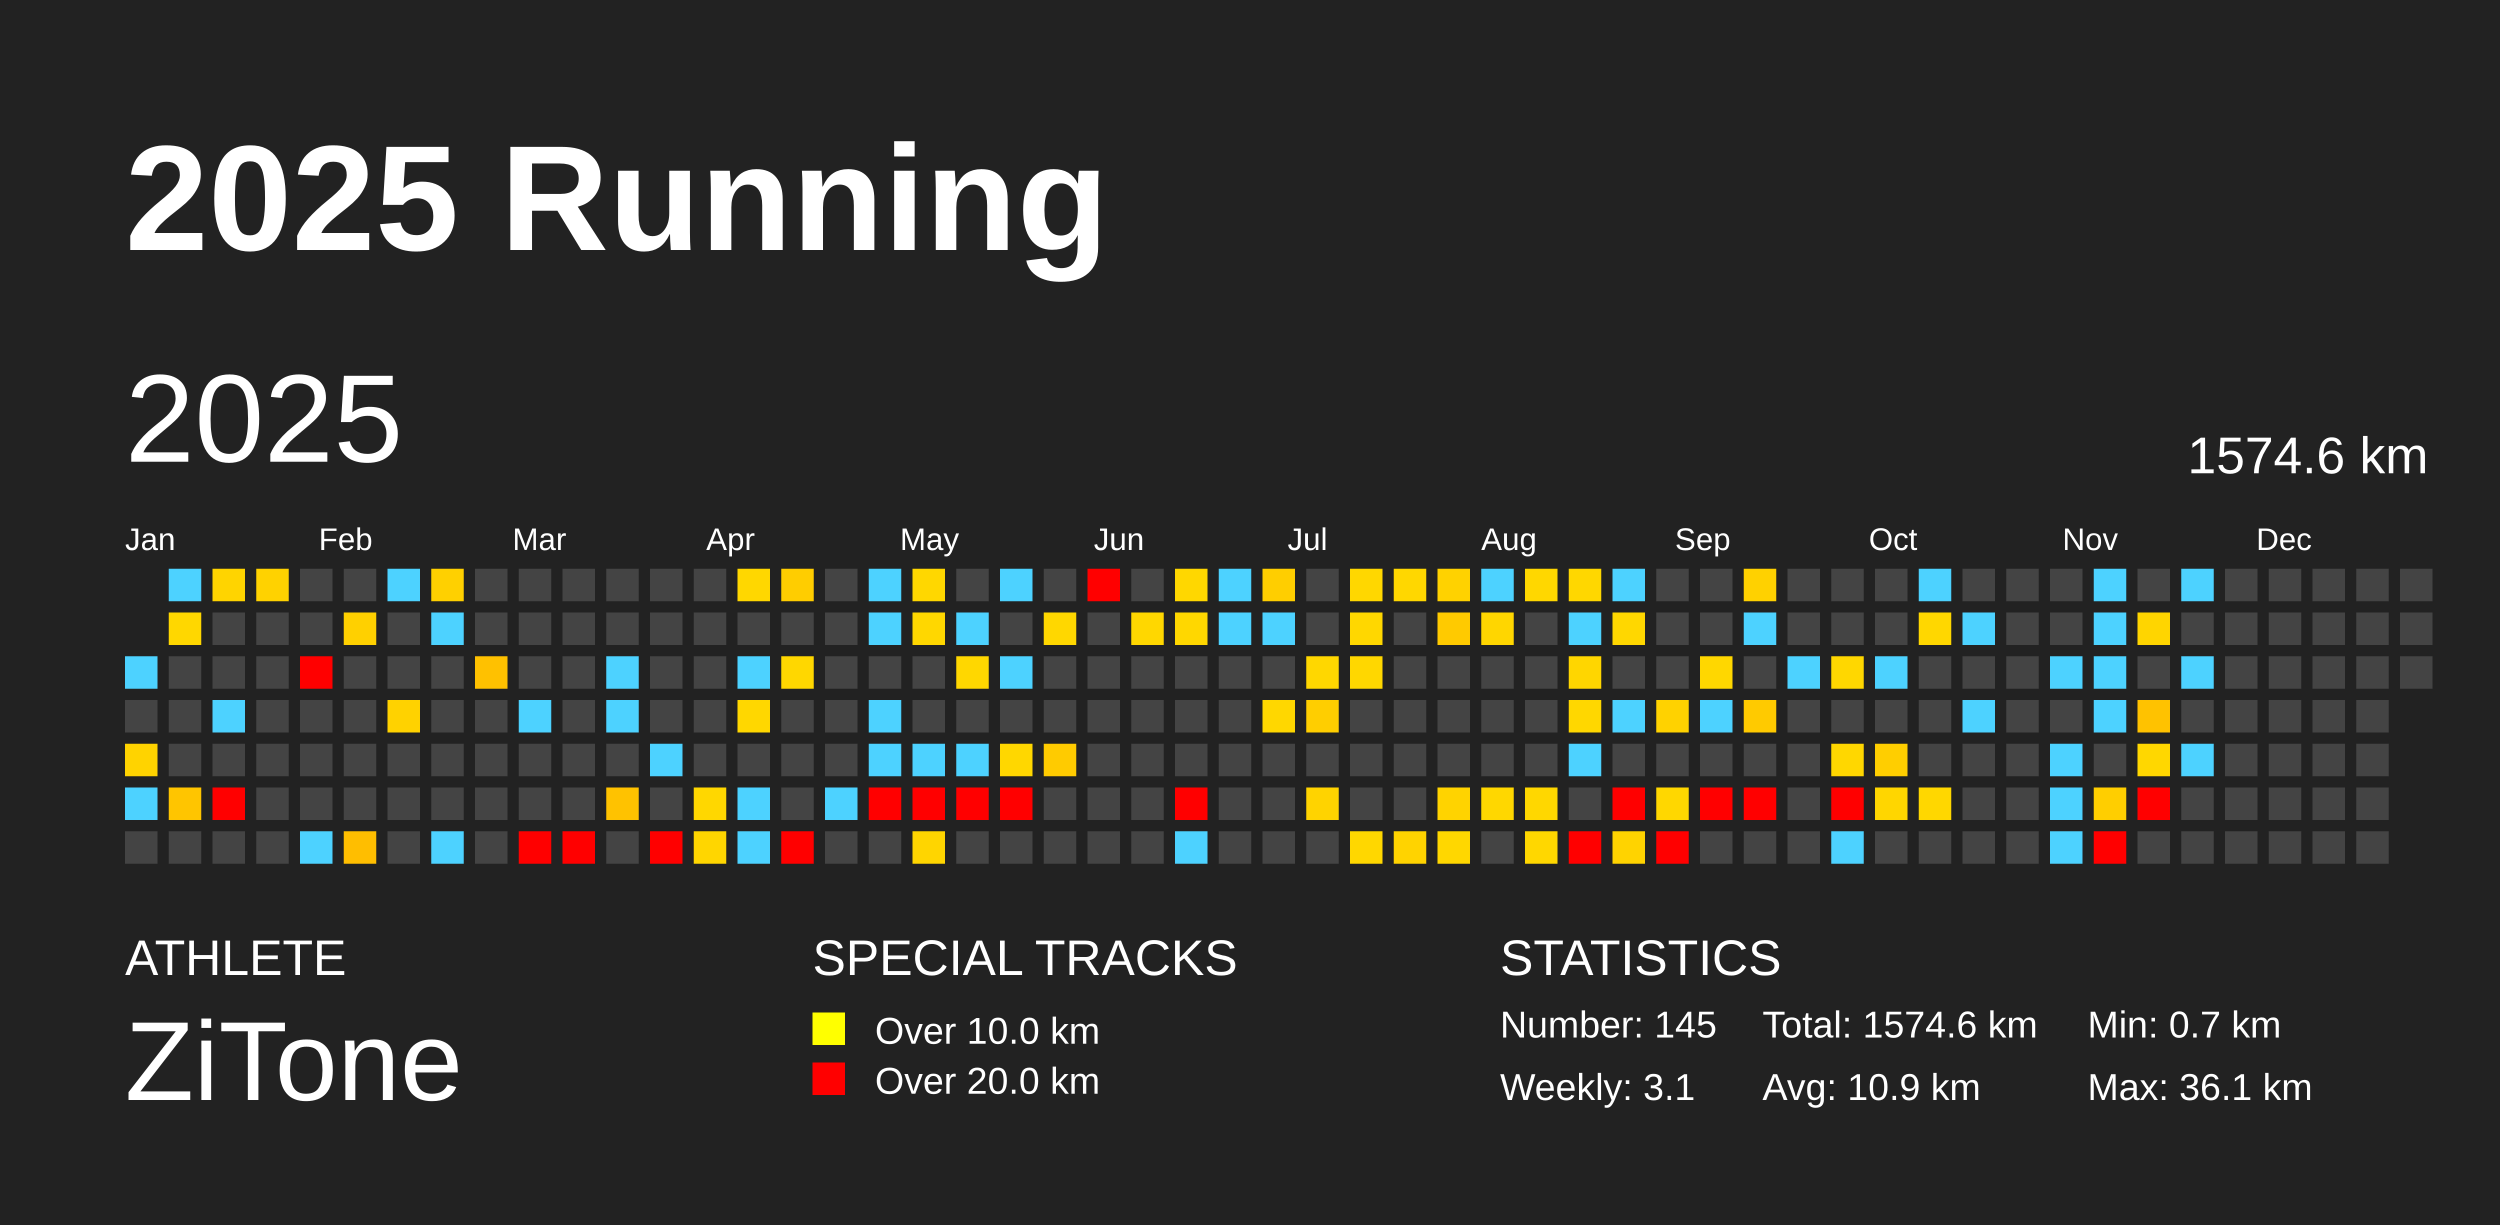
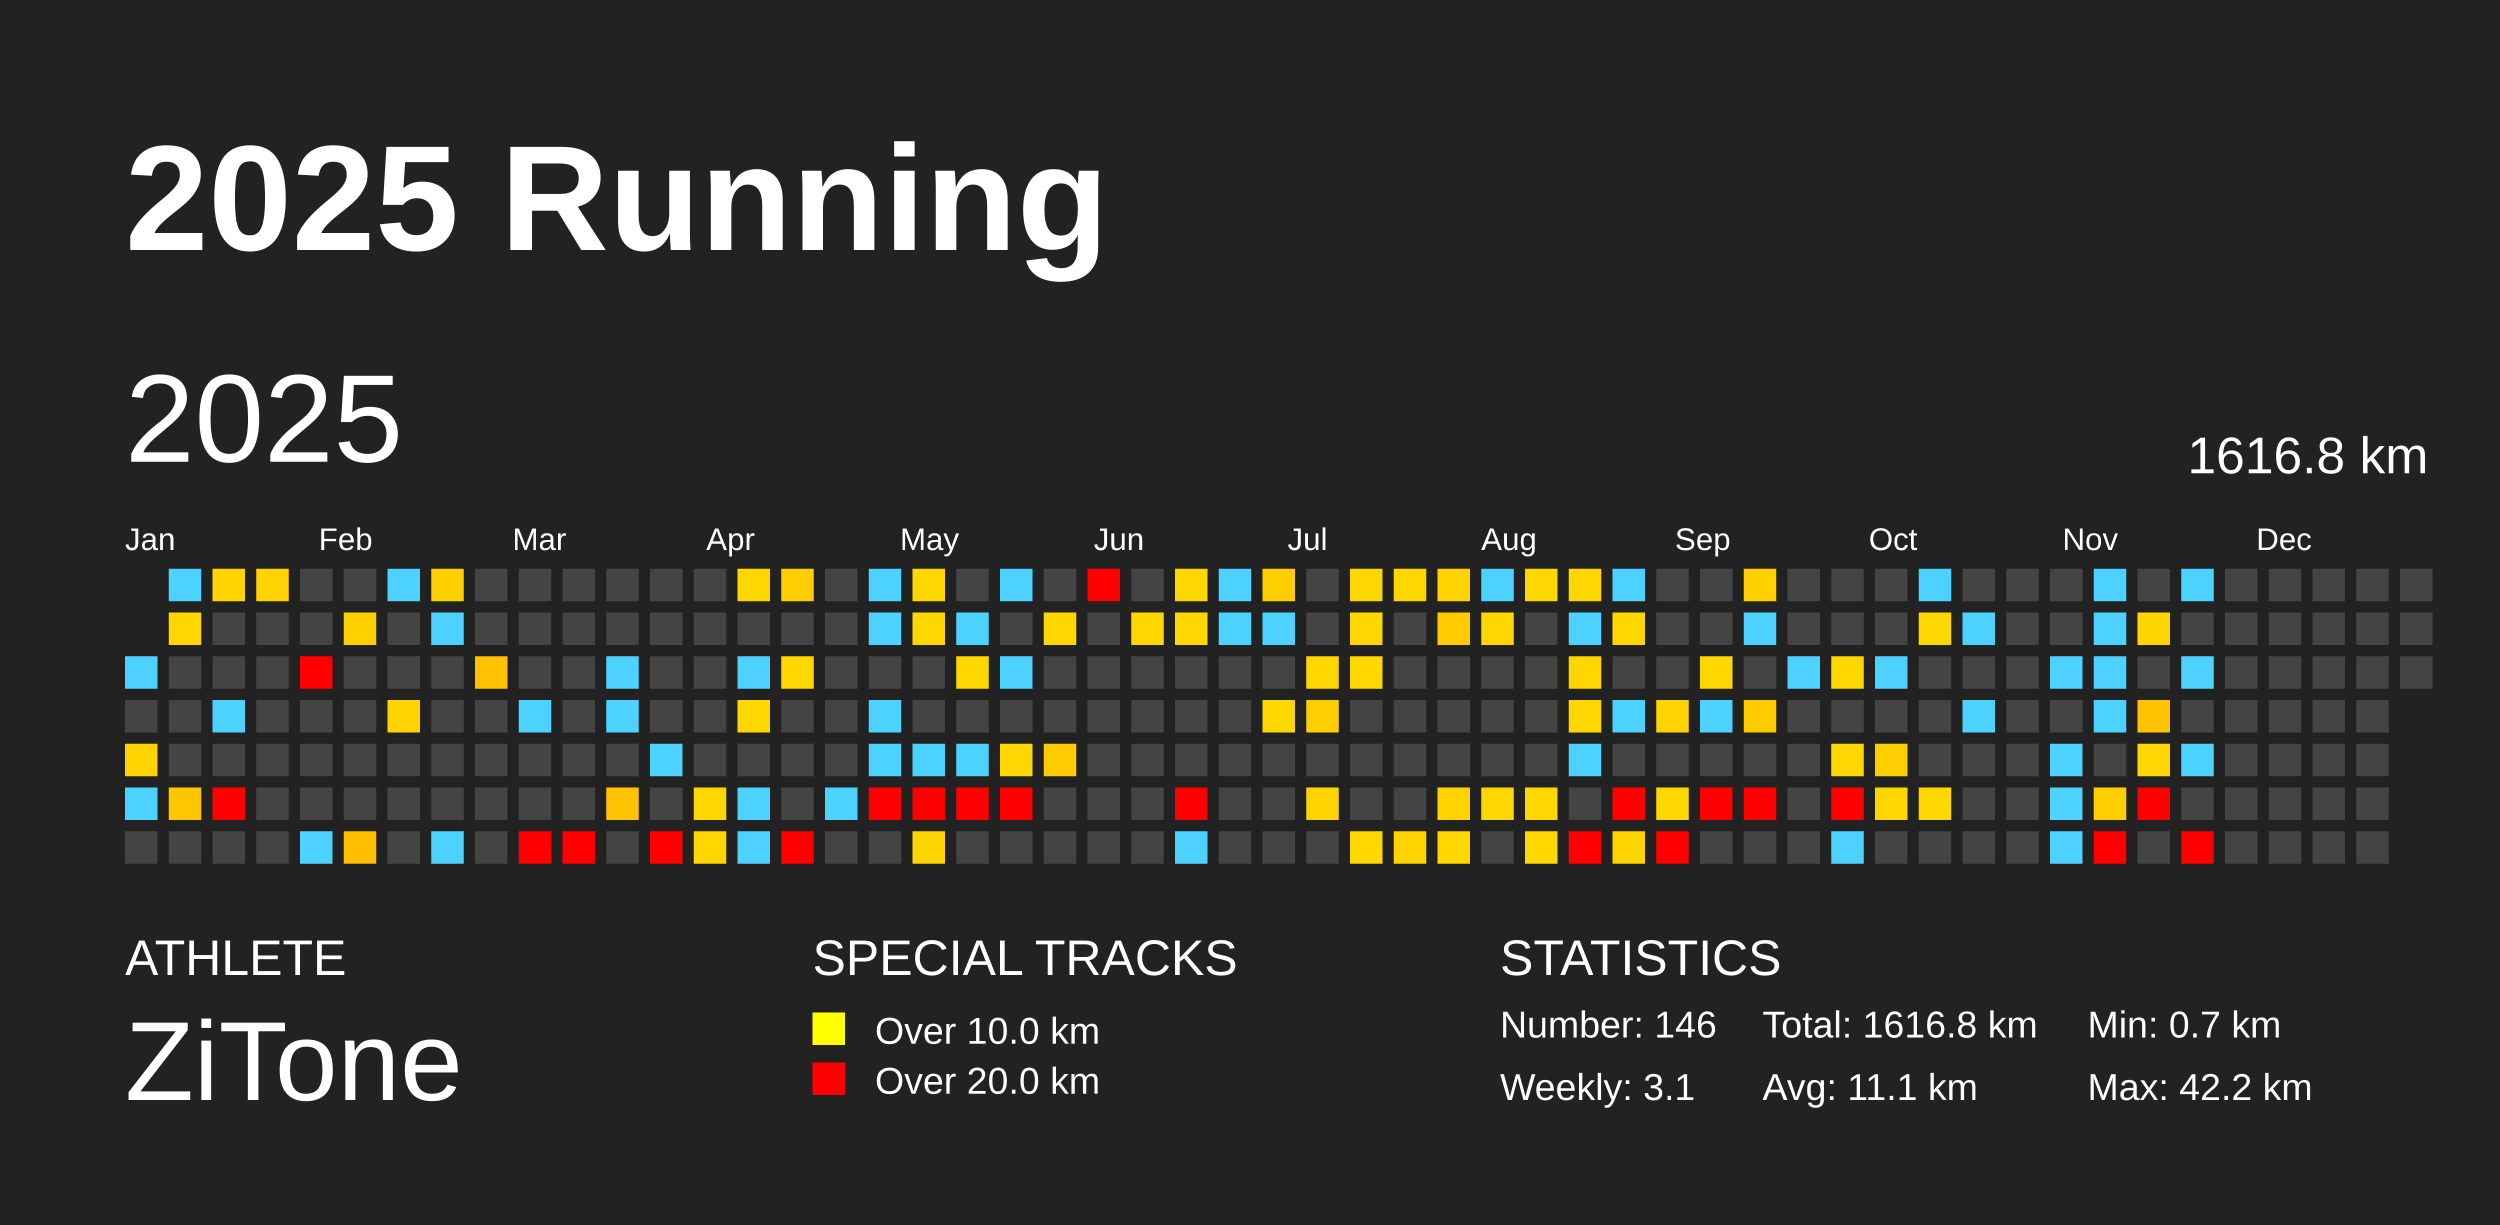
<svg xmlns="http://www.w3.org/2000/svg" baseProfile="full" height="98mm" version="1.1" viewBox="0,0,200,98" width="200mm">
  <defs />
  <rect fill="#222222" height="98" width="200" x="0" y="0" />
  <text fill="#FFFFFF" style="font-size:12px; font-family:Arial; font-weight:bold;" x="10" y="20">2025 Running</text>
  <text fill="#FFFFFF" style="font-size:4px; font-family:Arial" x="10" y="78">ATHLETE</text>
  <text fill="#FFFFFF" style="font-size:9px; font-family:Arial" x="10" y="88">ZiTone</text>
  <text fill="#FFFFFF" style="font-size:4px; font-family:Arial" x="65" y="78">SPECIAL TRACKS</text>
  <rect fill="yellow" height="2.6" width="2.6" x="65" y="81" />
  <text fill="#FFFFFF" style="font-size:3px; font-family:Arial" x="70" y="83.5">Over 10.0 km</text>
  <rect fill="red" height="2.6" width="2.6" x="65" y="85" />
  <text fill="#FFFFFF" style="font-size:3px; font-family:Arial" x="70" y="87.5">Over 20.0 km</text>
  <text fill="#FFFFFF" style="font-size:4px; font-family:Arial" x="120" y="78">STATISTICS</text>
-   <text fill="#FFFFFF" style="font-size:3px; font-family:Arial" x="120" y="83">Number: 145</text>
+   <text fill="#FFFFFF" style="font-size:3px; font-family:Arial" x="120" y="83">Number: 146</text>
  <text fill="#FFFFFF" style="font-size:3px; font-family:Arial" x="120" y="88">Weekly: 3.1</text>
-   <text fill="#FFFFFF" style="font-size:3px; font-family:Arial" x="141" y="83">Total: 1574.6 km</text>
-   <text fill="#FFFFFF" style="font-size:3px; font-family:Arial" x="141" y="88">Avg: 10.9 km</text>
+   <text fill="#FFFFFF" style="font-size:3px; font-family:Arial" x="141" y="83">Total: 1616.8 km</text>
+   <text fill="#FFFFFF" style="font-size:3px; font-family:Arial" x="141" y="88">Avg: 11.1 km</text>
  <text fill="#FFFFFF" style="font-size:3px; font-family:Arial" x="167" y="83">Min: 0.7 km</text>
-   <text fill="#FFFFFF" style="font-size:3px; font-family:Arial" x="167" y="88">Max: 36.1 km</text>
+   <text fill="#FFFFFF" style="font-size:3px; font-family:Arial" x="167" y="88">Max: 42.2 km</text>
  <text dominant-baseline="hanging" fill="#FFFFFF" style="font-size:10.0px; font-family:Arial;" x="10" y="30">2025</text>
-   <text dominant-baseline="hanging" fill="#FFFFFF" style="font-size:4.125px; font-family:Arial;" x="175" y="35">1574.6 km</text>
+   <text dominant-baseline="hanging" fill="#FFFFFF" style="font-size:4.125px; font-family:Arial;" x="175" y="35">1616.8 km</text>
  <text fill="#FFFFFF" style="font-size:2.5px; font-family:Arial" x="10.0" y="44">Jan</text>
  <text fill="#FFFFFF" style="font-size:2.5px; font-family:Arial" x="25.5" y="44">Feb</text>
  <text fill="#FFFFFF" style="font-size:2.5px; font-family:Arial" x="41.0" y="44">Mar</text>
  <text fill="#FFFFFF" style="font-size:2.5px; font-family:Arial" x="56.5" y="44">Apr</text>
  <text fill="#FFFFFF" style="font-size:2.5px; font-family:Arial" x="72.0" y="44">May</text>
  <text fill="#FFFFFF" style="font-size:2.5px; font-family:Arial" x="87.5" y="44">Jun</text>
  <text fill="#FFFFFF" style="font-size:2.5px; font-family:Arial" x="103.0" y="44">Jul</text>
  <text fill="#FFFFFF" style="font-size:2.5px; font-family:Arial" x="118.5" y="44">Aug</text>
  <text fill="#FFFFFF" style="font-size:2.5px; font-family:Arial" x="134.0" y="44">Sep</text>
  <text fill="#FFFFFF" style="font-size:2.5px; font-family:Arial" x="149.5" y="44">Oct</text>
  <text fill="#FFFFFF" style="font-size:2.5px; font-family:Arial" x="165.0" y="44">Nov</text>
  <text fill="#FFFFFF" style="font-size:2.5px; font-family:Arial" x="180.5" y="44">Dec</text>
  <rect fill="#4dd2ff" height="2.6" width="2.6" x="10.0" y="52.5" />
  <rect fill="#444444" height="2.6" width="2.6" x="10.0" y="56.0" />
  <rect fill="#ffd300" height="2.6" width="2.6" x="10.0" y="59.5" />
  <rect fill="#4dd2ff" height="2.6" width="2.6" x="10.0" y="63.0" />
  <rect fill="#444444" height="2.6" width="2.6" x="10.0" y="66.5" />
  <rect fill="#4dd2ff" height="2.6" width="2.6" x="13.5" y="45.5" />
  <rect fill="#ffd700" height="2.6" width="2.6" x="13.5" y="49.0" />
  <rect fill="#444444" height="2.6" width="2.6" x="13.5" y="52.5" />
  <rect fill="#444444" height="2.6" width="2.6" x="13.5" y="56.0" />
  <rect fill="#444444" height="2.6" width="2.6" x="13.5" y="59.5" />
  <rect fill="#ffc500" height="2.6" width="2.6" x="13.5" y="63.0" />
  <rect fill="#444444" height="2.6" width="2.6" x="13.5" y="66.5" />
  <rect fill="#ffd400" height="2.6" width="2.6" x="17.0" y="45.5" />
  <rect fill="#444444" height="2.6" width="2.6" x="17.0" y="49.0" />
  <rect fill="#444444" height="2.6" width="2.6" x="17.0" y="52.5" />
  <rect fill="#4dd2ff" height="2.6" width="2.6" x="17.0" y="56.0" />
  <rect fill="#444444" height="2.6" width="2.6" x="17.0" y="59.5" />
  <rect fill="red" height="2.6" width="2.6" x="17.0" y="63.0" />
  <rect fill="#444444" height="2.6" width="2.6" x="17.0" y="66.5" />
  <rect fill="#ffd200" height="2.6" width="2.6" x="20.5" y="45.5" />
  <rect fill="#444444" height="2.6" width="2.6" x="20.5" y="49.0" />
  <rect fill="#444444" height="2.6" width="2.6" x="20.5" y="52.5" />
  <rect fill="#444444" height="2.6" width="2.6" x="20.5" y="56.0" />
  <rect fill="#444444" height="2.6" width="2.6" x="20.5" y="59.5" />
  <rect fill="#444444" height="2.6" width="2.6" x="20.5" y="63.0" />
  <rect fill="#444444" height="2.6" width="2.6" x="20.5" y="66.5" />
  <rect fill="#444444" height="2.6" width="2.6" x="24.0" y="45.5" />
  <rect fill="#444444" height="2.6" width="2.6" x="24.0" y="49.0" />
  <rect fill="red" height="2.6" width="2.6" x="24.0" y="52.5" />
  <rect fill="#444444" height="2.6" width="2.6" x="24.0" y="56.0" />
  <rect fill="#444444" height="2.6" width="2.6" x="24.0" y="59.5" />
  <rect fill="#444444" height="2.6" width="2.6" x="24.0" y="63.0" />
  <rect fill="#4dd2ff" height="2.6" width="2.6" x="24.0" y="66.5" />
  <rect fill="#444444" height="2.6" width="2.6" x="27.5" y="45.5" />
  <rect fill="#ffd000" height="2.6" width="2.6" x="27.5" y="49.0" />
  <rect fill="#444444" height="2.6" width="2.6" x="27.5" y="52.5" />
  <rect fill="#444444" height="2.6" width="2.6" x="27.5" y="56.0" />
  <rect fill="#444444" height="2.6" width="2.6" x="27.5" y="59.5" />
  <rect fill="#444444" height="2.6" width="2.6" x="27.5" y="63.0" />
  <rect fill="#ffbe00" height="2.6" width="2.6" x="27.5" y="66.5" />
  <rect fill="#4dd2ff" height="2.6" width="2.6" x="31.0" y="45.5" />
  <rect fill="#444444" height="2.6" width="2.6" x="31.0" y="49.0" />
  <rect fill="#444444" height="2.6" width="2.6" x="31.0" y="52.5" />
  <rect fill="#ffd200" height="2.6" width="2.6" x="31.0" y="56.0" />
  <rect fill="#444444" height="2.6" width="2.6" x="31.0" y="59.5" />
  <rect fill="#444444" height="2.6" width="2.6" x="31.0" y="63.0" />
  <rect fill="#444444" height="2.6" width="2.6" x="31.0" y="66.5" />
  <rect fill="#ffd000" height="2.6" width="2.6" x="34.5" y="45.5" />
  <rect fill="#4dd2ff" height="2.6" width="2.6" x="34.5" y="49.0" />
  <rect fill="#444444" height="2.6" width="2.6" x="34.5" y="52.5" />
  <rect fill="#444444" height="2.6" width="2.6" x="34.5" y="56.0" />
  <rect fill="#444444" height="2.6" width="2.6" x="34.5" y="59.5" />
  <rect fill="#444444" height="2.6" width="2.6" x="34.5" y="63.0" />
  <rect fill="#4dd2ff" height="2.6" width="2.6" x="34.5" y="66.5" />
  <rect fill="#444444" height="2.6" width="2.6" x="38.0" y="45.5" />
  <rect fill="#444444" height="2.6" width="2.6" x="38.0" y="49.0" />
  <rect fill="#ffc100" height="2.6" width="2.6" x="38.0" y="52.5" />
  <rect fill="#444444" height="2.6" width="2.6" x="38.0" y="56.0" />
  <rect fill="#444444" height="2.6" width="2.6" x="38.0" y="59.5" />
  <rect fill="#444444" height="2.6" width="2.6" x="38.0" y="63.0" />
  <rect fill="#444444" height="2.6" width="2.6" x="38.0" y="66.5" />
  <rect fill="#444444" height="2.6" width="2.6" x="41.5" y="45.5" />
  <rect fill="#444444" height="2.6" width="2.6" x="41.5" y="49.0" />
  <rect fill="#444444" height="2.6" width="2.6" x="41.5" y="52.5" />
  <rect fill="#4dd2ff" height="2.6" width="2.6" x="41.5" y="56.0" />
  <rect fill="#444444" height="2.6" width="2.6" x="41.5" y="59.5" />
  <rect fill="#444444" height="2.6" width="2.6" x="41.5" y="63.0" />
  <rect fill="red" height="2.6" width="2.6" x="41.5" y="66.5" />
  <rect fill="#444444" height="2.6" width="2.6" x="45.0" y="45.5" />
  <rect fill="#444444" height="2.6" width="2.6" x="45.0" y="49.0" />
  <rect fill="#444444" height="2.6" width="2.6" x="45.0" y="52.5" />
  <rect fill="#444444" height="2.6" width="2.6" x="45.0" y="56.0" />
  <rect fill="#444444" height="2.6" width="2.6" x="45.0" y="59.5" />
  <rect fill="#444444" height="2.6" width="2.6" x="45.0" y="63.0" />
  <rect fill="red" height="2.6" width="2.6" x="45.0" y="66.5" />
  <rect fill="#444444" height="2.6" width="2.6" x="48.5" y="45.5" />
  <rect fill="#444444" height="2.6" width="2.6" x="48.5" y="49.0" />
  <rect fill="#4dd2ff" height="2.6" width="2.6" x="48.5" y="52.5" />
  <rect fill="#4dd2ff" height="2.6" width="2.6" x="48.5" y="56.0" />
  <rect fill="#444444" height="2.6" width="2.6" x="48.5" y="59.5" />
  <rect fill="#ffc200" height="2.6" width="2.6" x="48.5" y="63.0" />
  <rect fill="#444444" height="2.6" width="2.6" x="48.5" y="66.5" />
  <rect fill="#444444" height="2.6" width="2.6" x="52.0" y="45.5" />
  <rect fill="#444444" height="2.6" width="2.6" x="52.0" y="49.0" />
  <rect fill="#444444" height="2.6" width="2.6" x="52.0" y="52.5" />
  <rect fill="#444444" height="2.6" width="2.6" x="52.0" y="56.0" />
  <rect fill="#4dd2ff" height="2.6" width="2.6" x="52.0" y="59.5" />
  <rect fill="#444444" height="2.6" width="2.6" x="52.0" y="63.0" />
  <rect fill="red" height="2.6" width="2.6" x="52.0" y="66.5" />
  <rect fill="#444444" height="2.6" width="2.6" x="55.5" y="45.5" />
  <rect fill="#444444" height="2.6" width="2.6" x="55.5" y="49.0" />
  <rect fill="#444444" height="2.6" width="2.6" x="55.5" y="52.5" />
  <rect fill="#444444" height="2.6" width="2.6" x="55.5" y="56.0" />
  <rect fill="#444444" height="2.6" width="2.6" x="55.5" y="59.5" />
  <rect fill="#ffd700" height="2.6" width="2.6" x="55.5" y="63.0" />
  <rect fill="#ffd600" height="2.6" width="2.6" x="55.5" y="66.5" />
  <rect fill="#ffd700" height="2.6" width="2.6" x="59.0" y="45.5" />
  <rect fill="#444444" height="2.6" width="2.6" x="59.0" y="49.0" />
  <rect fill="#4dd2ff" height="2.6" width="2.6" x="59.0" y="52.5" />
  <rect fill="#ffd700" height="2.6" width="2.6" x="59.0" y="56.0" />
  <rect fill="#444444" height="2.6" width="2.6" x="59.0" y="59.5" />
  <rect fill="#4dd2ff" height="2.6" width="2.6" x="59.0" y="63.0" />
  <rect fill="#4dd2ff" height="2.6" width="2.6" x="59.0" y="66.5" />
  <rect fill="#ffcd00" height="2.6" width="2.6" x="62.5" y="45.5" />
  <rect fill="#444444" height="2.6" width="2.6" x="62.5" y="49.0" />
  <rect fill="#ffd700" height="2.6" width="2.6" x="62.5" y="52.5" />
  <rect fill="#444444" height="2.6" width="2.6" x="62.5" y="56.0" />
  <rect fill="#444444" height="2.6" width="2.6" x="62.5" y="59.5" />
  <rect fill="#444444" height="2.6" width="2.6" x="62.5" y="63.0" />
  <rect fill="red" height="2.6" width="2.6" x="62.5" y="66.5" />
  <rect fill="#444444" height="2.6" width="2.6" x="66.0" y="45.5" />
  <rect fill="#444444" height="2.6" width="2.6" x="66.0" y="49.0" />
  <rect fill="#444444" height="2.6" width="2.6" x="66.0" y="52.5" />
  <rect fill="#444444" height="2.6" width="2.6" x="66.0" y="56.0" />
  <rect fill="#444444" height="2.6" width="2.6" x="66.0" y="59.5" />
  <rect fill="#4dd2ff" height="2.6" width="2.6" x="66.0" y="63.0" />
  <rect fill="#444444" height="2.6" width="2.6" x="66.0" y="66.5" />
  <rect fill="#4dd2ff" height="2.6" width="2.6" x="69.5" y="45.5" />
  <rect fill="#4dd2ff" height="2.6" width="2.6" x="69.5" y="49.0" />
  <rect fill="#444444" height="2.6" width="2.6" x="69.5" y="52.5" />
  <rect fill="#4dd2ff" height="2.6" width="2.6" x="69.5" y="56.0" />
  <rect fill="#4dd2ff" height="2.6" width="2.6" x="69.5" y="59.5" />
  <rect fill="red" height="2.6" width="2.6" x="69.5" y="63.0" />
  <rect fill="#444444" height="2.6" width="2.6" x="69.5" y="66.5" />
  <rect fill="#ffd700" height="2.6" width="2.6" x="73.0" y="45.5" />
  <rect fill="#ffd700" height="2.6" width="2.6" x="73.0" y="49.0" />
  <rect fill="#444444" height="2.6" width="2.6" x="73.0" y="52.5" />
  <rect fill="#444444" height="2.6" width="2.6" x="73.0" y="56.0" />
  <rect fill="#4dd2ff" height="2.6" width="2.6" x="73.0" y="59.5" />
  <rect fill="red" height="2.6" width="2.6" x="73.0" y="63.0" />
  <rect fill="#ffd500" height="2.6" width="2.6" x="73.0" y="66.5" />
  <rect fill="#444444" height="2.6" width="2.6" x="76.5" y="45.5" />
  <rect fill="#4dd2ff" height="2.6" width="2.6" x="76.5" y="49.0" />
  <rect fill="#ffd700" height="2.6" width="2.6" x="76.5" y="52.5" />
  <rect fill="#444444" height="2.6" width="2.6" x="76.5" y="56.0" />
  <rect fill="#4dd2ff" height="2.6" width="2.6" x="76.5" y="59.5" />
  <rect fill="red" height="2.6" width="2.6" x="76.5" y="63.0" />
  <rect fill="#444444" height="2.6" width="2.6" x="76.5" y="66.5" />
  <rect fill="#4dd2ff" height="2.6" width="2.6" x="80.0" y="45.5" />
  <rect fill="#444444" height="2.6" width="2.6" x="80.0" y="49.0" />
  <rect fill="#4dd2ff" height="2.6" width="2.6" x="80.0" y="52.5" />
  <rect fill="#444444" height="2.6" width="2.6" x="80.0" y="56.0" />
  <rect fill="#ffd700" height="2.6" width="2.6" x="80.0" y="59.5" />
  <rect fill="red" height="2.6" width="2.6" x="80.0" y="63.0" />
  <rect fill="#444444" height="2.6" width="2.6" x="80.0" y="66.5" />
  <rect fill="#444444" height="2.6" width="2.6" x="83.5" y="45.5" />
  <rect fill="#ffd700" height="2.6" width="2.6" x="83.5" y="49.0" />
  <rect fill="#444444" height="2.6" width="2.6" x="83.5" y="52.5" />
  <rect fill="#444444" height="2.6" width="2.6" x="83.5" y="56.0" />
  <rect fill="#ffcb00" height="2.6" width="2.6" x="83.5" y="59.5" />
  <rect fill="#444444" height="2.6" width="2.6" x="83.5" y="63.0" />
  <rect fill="#444444" height="2.6" width="2.6" x="83.5" y="66.5" />
  <rect fill="red" height="2.6" width="2.6" x="87.0" y="45.5" />
  <rect fill="#444444" height="2.6" width="2.6" x="87.0" y="49.0" />
  <rect fill="#444444" height="2.6" width="2.6" x="87.0" y="52.5" />
  <rect fill="#444444" height="2.6" width="2.6" x="87.0" y="56.0" />
  <rect fill="#444444" height="2.6" width="2.6" x="87.0" y="59.5" />
  <rect fill="#444444" height="2.6" width="2.6" x="87.0" y="63.0" />
  <rect fill="#444444" height="2.6" width="2.6" x="87.0" y="66.5" />
  <rect fill="#444444" height="2.6" width="2.6" x="90.5" y="45.5" />
  <rect fill="#ffd700" height="2.6" width="2.6" x="90.5" y="49.0" />
  <rect fill="#444444" height="2.6" width="2.6" x="90.5" y="52.5" />
  <rect fill="#444444" height="2.6" width="2.6" x="90.5" y="56.0" />
  <rect fill="#444444" height="2.6" width="2.6" x="90.5" y="59.5" />
  <rect fill="#444444" height="2.6" width="2.6" x="90.5" y="63.0" />
  <rect fill="#444444" height="2.6" width="2.6" x="90.5" y="66.5" />
  <rect fill="#ffd700" height="2.6" width="2.6" x="94.0" y="45.5" />
  <rect fill="#ffd700" height="2.6" width="2.6" x="94.0" y="49.0" />
  <rect fill="#444444" height="2.6" width="2.6" x="94.0" y="52.5" />
  <rect fill="#444444" height="2.6" width="2.6" x="94.0" y="56.0" />
  <rect fill="#444444" height="2.6" width="2.6" x="94.0" y="59.5" />
  <rect fill="red" height="2.6" width="2.6" x="94.0" y="63.0" />
  <rect fill="#4dd2ff" height="2.6" width="2.6" x="94.0" y="66.5" />
  <rect fill="#4dd2ff" height="2.6" width="2.6" x="97.5" y="45.5" />
  <rect fill="#4dd2ff" height="2.6" width="2.6" x="97.5" y="49.0" />
  <rect fill="#444444" height="2.6" width="2.6" x="97.5" y="52.5" />
  <rect fill="#444444" height="2.6" width="2.6" x="97.5" y="56.0" />
  <rect fill="#444444" height="2.6" width="2.6" x="97.5" y="59.5" />
  <rect fill="#444444" height="2.6" width="2.6" x="97.5" y="63.0" />
  <rect fill="#444444" height="2.6" width="2.6" x="97.5" y="66.5" />
  <rect fill="#ffce00" height="2.6" width="2.6" x="101.0" y="45.5" />
  <rect fill="#4dd2ff" height="2.6" width="2.6" x="101.0" y="49.0" />
  <rect fill="#444444" height="2.6" width="2.6" x="101.0" y="52.5" />
  <rect fill="#ffd700" height="2.6" width="2.6" x="101.0" y="56.0" />
  <rect fill="#444444" height="2.6" width="2.6" x="101.0" y="59.5" />
  <rect fill="#444444" height="2.6" width="2.6" x="101.0" y="63.0" />
  <rect fill="#444444" height="2.6" width="2.6" x="101.0" y="66.5" />
  <rect fill="#444444" height="2.6" width="2.6" x="104.5" y="45.5" />
  <rect fill="#444444" height="2.6" width="2.6" x="104.5" y="49.0" />
  <rect fill="#ffd700" height="2.6" width="2.6" x="104.5" y="52.5" />
  <rect fill="#ffce00" height="2.6" width="2.6" x="104.5" y="56.0" />
  <rect fill="#444444" height="2.6" width="2.6" x="104.5" y="59.5" />
  <rect fill="#ffd300" height="2.6" width="2.6" x="104.5" y="63.0" />
  <rect fill="#444444" height="2.6" width="2.6" x="104.5" y="66.5" />
  <rect fill="#ffd700" height="2.6" width="2.6" x="108.0" y="45.5" />
  <rect fill="#ffd700" height="2.6" width="2.6" x="108.0" y="49.0" />
  <rect fill="#ffd700" height="2.6" width="2.6" x="108.0" y="52.5" />
  <rect fill="#444444" height="2.6" width="2.6" x="108.0" y="56.0" />
  <rect fill="#444444" height="2.6" width="2.6" x="108.0" y="59.5" />
  <rect fill="#444444" height="2.6" width="2.6" x="108.0" y="63.0" />
  <rect fill="#ffd700" height="2.6" width="2.6" x="108.0" y="66.5" />
  <rect fill="#ffd700" height="2.6" width="2.6" x="111.5" y="45.5" />
  <rect fill="#444444" height="2.6" width="2.6" x="111.5" y="49.0" />
  <rect fill="#444444" height="2.6" width="2.6" x="111.5" y="52.5" />
  <rect fill="#444444" height="2.6" width="2.6" x="111.5" y="56.0" />
  <rect fill="#444444" height="2.6" width="2.6" x="111.5" y="59.5" />
  <rect fill="#444444" height="2.6" width="2.6" x="111.5" y="63.0" />
  <rect fill="#ffd300" height="2.6" width="2.6" x="111.5" y="66.5" />
  <rect fill="#ffd200" height="2.6" width="2.6" x="115.0" y="45.5" />
  <rect fill="#ffca00" height="2.6" width="2.6" x="115.0" y="49.0" />
  <rect fill="#444444" height="2.6" width="2.6" x="115.0" y="52.5" />
  <rect fill="#444444" height="2.6" width="2.6" x="115.0" y="56.0" />
  <rect fill="#444444" height="2.6" width="2.6" x="115.0" y="59.5" />
  <rect fill="#ffd300" height="2.6" width="2.6" x="115.0" y="63.0" />
  <rect fill="#ffd700" height="2.6" width="2.6" x="115.0" y="66.5" />
  <rect fill="#4dd2ff" height="2.6" width="2.6" x="118.5" y="45.5" />
  <rect fill="#ffd600" height="2.6" width="2.6" x="118.5" y="49.0" />
  <rect fill="#444444" height="2.6" width="2.6" x="118.5" y="52.5" />
  <rect fill="#444444" height="2.6" width="2.6" x="118.5" y="56.0" />
  <rect fill="#444444" height="2.6" width="2.6" x="118.5" y="59.5" />
  <rect fill="#ffd700" height="2.6" width="2.6" x="118.5" y="63.0" />
  <rect fill="#444444" height="2.6" width="2.6" x="118.5" y="66.5" />
  <rect fill="#ffd700" height="2.6" width="2.6" x="122.0" y="45.5" />
  <rect fill="#444444" height="2.6" width="2.6" x="122.0" y="49.0" />
  <rect fill="#444444" height="2.6" width="2.6" x="122.0" y="52.5" />
  <rect fill="#444444" height="2.6" width="2.6" x="122.0" y="56.0" />
  <rect fill="#444444" height="2.6" width="2.6" x="122.0" y="59.5" />
  <rect fill="#ffd700" height="2.6" width="2.6" x="122.0" y="63.0" />
  <rect fill="#ffd700" height="2.6" width="2.6" x="122.0" y="66.5" />
  <rect fill="#ffd700" height="2.6" width="2.6" x="125.5" y="45.5" />
  <rect fill="#4dd2ff" height="2.6" width="2.6" x="125.5" y="49.0" />
  <rect fill="#ffd600" height="2.6" width="2.6" x="125.5" y="52.5" />
  <rect fill="#ffd700" height="2.6" width="2.6" x="125.5" y="56.0" />
  <rect fill="#4dd2ff" height="2.6" width="2.6" x="125.5" y="59.5" />
  <rect fill="#444444" height="2.6" width="2.6" x="125.5" y="63.0" />
  <rect fill="red" height="2.6" width="2.6" x="125.5" y="66.5" />
  <rect fill="#4dd2ff" height="2.6" width="2.6" x="129.0" y="45.5" />
  <rect fill="#ffd700" height="2.6" width="2.6" x="129.0" y="49.0" />
  <rect fill="#444444" height="2.6" width="2.6" x="129.0" y="52.5" />
  <rect fill="#4dd2ff" height="2.6" width="2.6" x="129.0" y="56.0" />
  <rect fill="#444444" height="2.6" width="2.6" x="129.0" y="59.5" />
  <rect fill="red" height="2.6" width="2.6" x="129.0" y="63.0" />
  <rect fill="#ffd300" height="2.6" width="2.6" x="129.0" y="66.5" />
  <rect fill="#444444" height="2.6" width="2.6" x="132.5" y="45.5" />
  <rect fill="#444444" height="2.6" width="2.6" x="132.5" y="49.0" />
  <rect fill="#444444" height="2.6" width="2.6" x="132.5" y="52.5" />
  <rect fill="#ffd200" height="2.6" width="2.6" x="132.5" y="56.0" />
  <rect fill="#444444" height="2.6" width="2.6" x="132.5" y="59.5" />
  <rect fill="#ffd700" height="2.6" width="2.6" x="132.5" y="63.0" />
  <rect fill="red" height="2.6" width="2.6" x="132.5" y="66.5" />
  <rect fill="#444444" height="2.6" width="2.6" x="136.0" y="45.5" />
  <rect fill="#444444" height="2.6" width="2.6" x="136.0" y="49.0" />
  <rect fill="#ffd700" height="2.6" width="2.6" x="136.0" y="52.5" />
  <rect fill="#4dd2ff" height="2.6" width="2.6" x="136.0" y="56.0" />
  <rect fill="#444444" height="2.6" width="2.6" x="136.0" y="59.5" />
  <rect fill="red" height="2.6" width="2.6" x="136.0" y="63.0" />
  <rect fill="#444444" height="2.6" width="2.6" x="136.0" y="66.5" />
  <rect fill="#ffd100" height="2.6" width="2.6" x="139.5" y="45.5" />
  <rect fill="#4dd2ff" height="2.6" width="2.6" x="139.5" y="49.0" />
  <rect fill="#444444" height="2.6" width="2.6" x="139.5" y="52.5" />
  <rect fill="#ffca00" height="2.6" width="2.6" x="139.5" y="56.0" />
  <rect fill="#444444" height="2.6" width="2.6" x="139.5" y="59.5" />
  <rect fill="red" height="2.6" width="2.6" x="139.5" y="63.0" />
  <rect fill="#444444" height="2.6" width="2.6" x="139.5" y="66.5" />
  <rect fill="#444444" height="2.6" width="2.6" x="143.0" y="45.5" />
  <rect fill="#444444" height="2.6" width="2.6" x="143.0" y="49.0" />
  <rect fill="#4dd2ff" height="2.6" width="2.6" x="143.0" y="52.5" />
  <rect fill="#444444" height="2.6" width="2.6" x="143.0" y="56.0" />
  <rect fill="#444444" height="2.6" width="2.6" x="143.0" y="59.5" />
  <rect fill="#444444" height="2.6" width="2.6" x="143.0" y="63.0" />
  <rect fill="#444444" height="2.6" width="2.6" x="143.0" y="66.5" />
  <rect fill="#444444" height="2.6" width="2.6" x="146.5" y="45.5" />
  <rect fill="#444444" height="2.6" width="2.6" x="146.5" y="49.0" />
  <rect fill="#ffd700" height="2.6" width="2.6" x="146.5" y="52.5" />
  <rect fill="#444444" height="2.6" width="2.6" x="146.5" y="56.0" />
  <rect fill="#ffd700" height="2.6" width="2.6" x="146.5" y="59.5" />
  <rect fill="red" height="2.6" width="2.6" x="146.5" y="63.0" />
  <rect fill="#4dd2ff" height="2.6" width="2.6" x="146.5" y="66.5" />
  <rect fill="#444444" height="2.6" width="2.6" x="150.0" y="45.5" />
  <rect fill="#444444" height="2.6" width="2.6" x="150.0" y="49.0" />
  <rect fill="#4dd2ff" height="2.6" width="2.6" x="150.0" y="52.5" />
  <rect fill="#444444" height="2.6" width="2.6" x="150.0" y="56.0" />
  <rect fill="#ffce00" height="2.6" width="2.6" x="150.0" y="59.5" />
  <rect fill="#ffd600" height="2.6" width="2.6" x="150.0" y="63.0" />
  <rect fill="#444444" height="2.6" width="2.6" x="150.0" y="66.5" />
  <rect fill="#4dd2ff" height="2.6" width="2.6" x="153.5" y="45.5" />
  <rect fill="#ffd700" height="2.6" width="2.6" x="153.5" y="49.0" />
  <rect fill="#444444" height="2.6" width="2.6" x="153.5" y="52.5" />
  <rect fill="#444444" height="2.6" width="2.6" x="153.5" y="56.0" />
  <rect fill="#444444" height="2.6" width="2.6" x="153.5" y="59.5" />
  <rect fill="#ffd700" height="2.6" width="2.6" x="153.5" y="63.0" />
  <rect fill="#444444" height="2.6" width="2.6" x="153.5" y="66.5" />
  <rect fill="#444444" height="2.6" width="2.6" x="157.0" y="45.5" />
  <rect fill="#4dd2ff" height="2.6" width="2.6" x="157.0" y="49.0" />
  <rect fill="#444444" height="2.6" width="2.6" x="157.0" y="52.5" />
  <rect fill="#4dd2ff" height="2.6" width="2.6" x="157.0" y="56.0" />
  <rect fill="#444444" height="2.6" width="2.6" x="157.0" y="59.5" />
  <rect fill="#444444" height="2.6" width="2.6" x="157.0" y="63.0" />
  <rect fill="#444444" height="2.6" width="2.6" x="157.0" y="66.5" />
  <rect fill="#444444" height="2.6" width="2.6" x="160.5" y="45.5" />
  <rect fill="#444444" height="2.6" width="2.6" x="160.5" y="49.0" />
  <rect fill="#444444" height="2.6" width="2.6" x="160.5" y="52.5" />
  <rect fill="#444444" height="2.6" width="2.6" x="160.5" y="56.0" />
  <rect fill="#444444" height="2.6" width="2.6" x="160.5" y="59.5" />
  <rect fill="#444444" height="2.6" width="2.6" x="160.5" y="63.0" />
  <rect fill="#444444" height="2.6" width="2.6" x="160.5" y="66.5" />
  <rect fill="#444444" height="2.6" width="2.6" x="164.0" y="45.5" />
  <rect fill="#444444" height="2.6" width="2.6" x="164.0" y="49.0" />
  <rect fill="#4dd2ff" height="2.6" width="2.6" x="164.0" y="52.5" />
  <rect fill="#444444" height="2.6" width="2.6" x="164.0" y="56.0" />
  <rect fill="#4dd2ff" height="2.6" width="2.6" x="164.0" y="59.5" />
  <rect fill="#4dd2ff" height="2.6" width="2.6" x="164.0" y="63.0" />
  <rect fill="#4dd2ff" height="2.6" width="2.6" x="164.0" y="66.5" />
  <rect fill="#4dd2ff" height="2.6" width="2.6" x="167.5" y="45.5" />
  <rect fill="#4dd2ff" height="2.6" width="2.6" x="167.5" y="49.0" />
  <rect fill="#4dd2ff" height="2.6" width="2.6" x="167.5" y="52.5" />
  <rect fill="#4dd2ff" height="2.6" width="2.6" x="167.5" y="56.0" />
  <rect fill="#444444" height="2.6" width="2.6" x="167.5" y="59.5" />
  <rect fill="#ffce00" height="2.6" width="2.6" x="167.5" y="63.0" />
  <rect fill="red" height="2.6" width="2.6" x="167.5" y="66.5" />
  <rect fill="#444444" height="2.6" width="2.6" x="171.0" y="45.5" />
  <rect fill="#ffd500" height="2.6" width="2.6" x="171.0" y="49.0" />
  <rect fill="#444444" height="2.6" width="2.6" x="171.0" y="52.5" />
  <rect fill="#ffc200" height="2.6" width="2.6" x="171.0" y="56.0" />
  <rect fill="#ffd700" height="2.6" width="2.6" x="171.0" y="59.5" />
  <rect fill="red" height="2.6" width="2.6" x="171.0" y="63.0" />
  <rect fill="#444444" height="2.6" width="2.6" x="171.0" y="66.5" />
  <rect fill="#4dd2ff" height="2.6" width="2.6" x="174.5" y="45.5" />
  <rect fill="#444444" height="2.6" width="2.6" x="174.5" y="49.0" />
  <rect fill="#4dd2ff" height="2.6" width="2.6" x="174.5" y="52.5" />
  <rect fill="#444444" height="2.6" width="2.6" x="174.5" y="56.0" />
  <rect fill="#4dd2ff" height="2.6" width="2.6" x="174.5" y="59.5" />
  <rect fill="#444444" height="2.6" width="2.6" x="174.5" y="63.0" />
-   <rect fill="#444444" height="2.6" width="2.6" x="174.5" y="66.5" />
+   <rect fill="red" height="2.6" width="2.6" x="174.5" y="66.5" />
  <rect fill="#444444" height="2.6" width="2.6" x="178.0" y="45.5" />
  <rect fill="#444444" height="2.6" width="2.6" x="178.0" y="49.0" />
  <rect fill="#444444" height="2.6" width="2.6" x="178.0" y="52.5" />
  <rect fill="#444444" height="2.6" width="2.6" x="178.0" y="56.0" />
  <rect fill="#444444" height="2.6" width="2.6" x="178.0" y="59.5" />
  <rect fill="#444444" height="2.6" width="2.6" x="178.0" y="63.0" />
  <rect fill="#444444" height="2.6" width="2.6" x="178.0" y="66.5" />
  <rect fill="#444444" height="2.6" width="2.6" x="181.5" y="45.5" />
  <rect fill="#444444" height="2.6" width="2.6" x="181.5" y="49.0" />
  <rect fill="#444444" height="2.6" width="2.6" x="181.5" y="52.5" />
  <rect fill="#444444" height="2.6" width="2.6" x="181.5" y="56.0" />
  <rect fill="#444444" height="2.6" width="2.6" x="181.5" y="59.5" />
  <rect fill="#444444" height="2.6" width="2.6" x="181.5" y="63.0" />
  <rect fill="#444444" height="2.6" width="2.6" x="181.5" y="66.5" />
  <rect fill="#444444" height="2.6" width="2.6" x="185.0" y="45.5" />
  <rect fill="#444444" height="2.6" width="2.6" x="185.0" y="49.0" />
  <rect fill="#444444" height="2.6" width="2.6" x="185.0" y="52.5" />
  <rect fill="#444444" height="2.6" width="2.6" x="185.0" y="56.0" />
  <rect fill="#444444" height="2.6" width="2.6" x="185.0" y="59.5" />
  <rect fill="#444444" height="2.6" width="2.6" x="185.0" y="63.0" />
  <rect fill="#444444" height="2.6" width="2.6" x="185.0" y="66.5" />
  <rect fill="#444444" height="2.6" width="2.6" x="188.5" y="45.5" />
  <rect fill="#444444" height="2.6" width="2.6" x="188.5" y="49.0" />
  <rect fill="#444444" height="2.6" width="2.6" x="188.5" y="52.5" />
  <rect fill="#444444" height="2.6" width="2.6" x="188.5" y="56.0" />
  <rect fill="#444444" height="2.6" width="2.6" x="188.5" y="59.5" />
  <rect fill="#444444" height="2.6" width="2.6" x="188.5" y="63.0" />
  <rect fill="#444444" height="2.6" width="2.6" x="188.5" y="66.5" />
  <rect fill="#444444" height="2.6" width="2.6" x="192.0" y="45.5" />
  <rect fill="#444444" height="2.6" width="2.6" x="192.0" y="49.0" />
  <rect fill="#444444" height="2.6" width="2.6" x="192.0" y="52.5" />
</svg>
